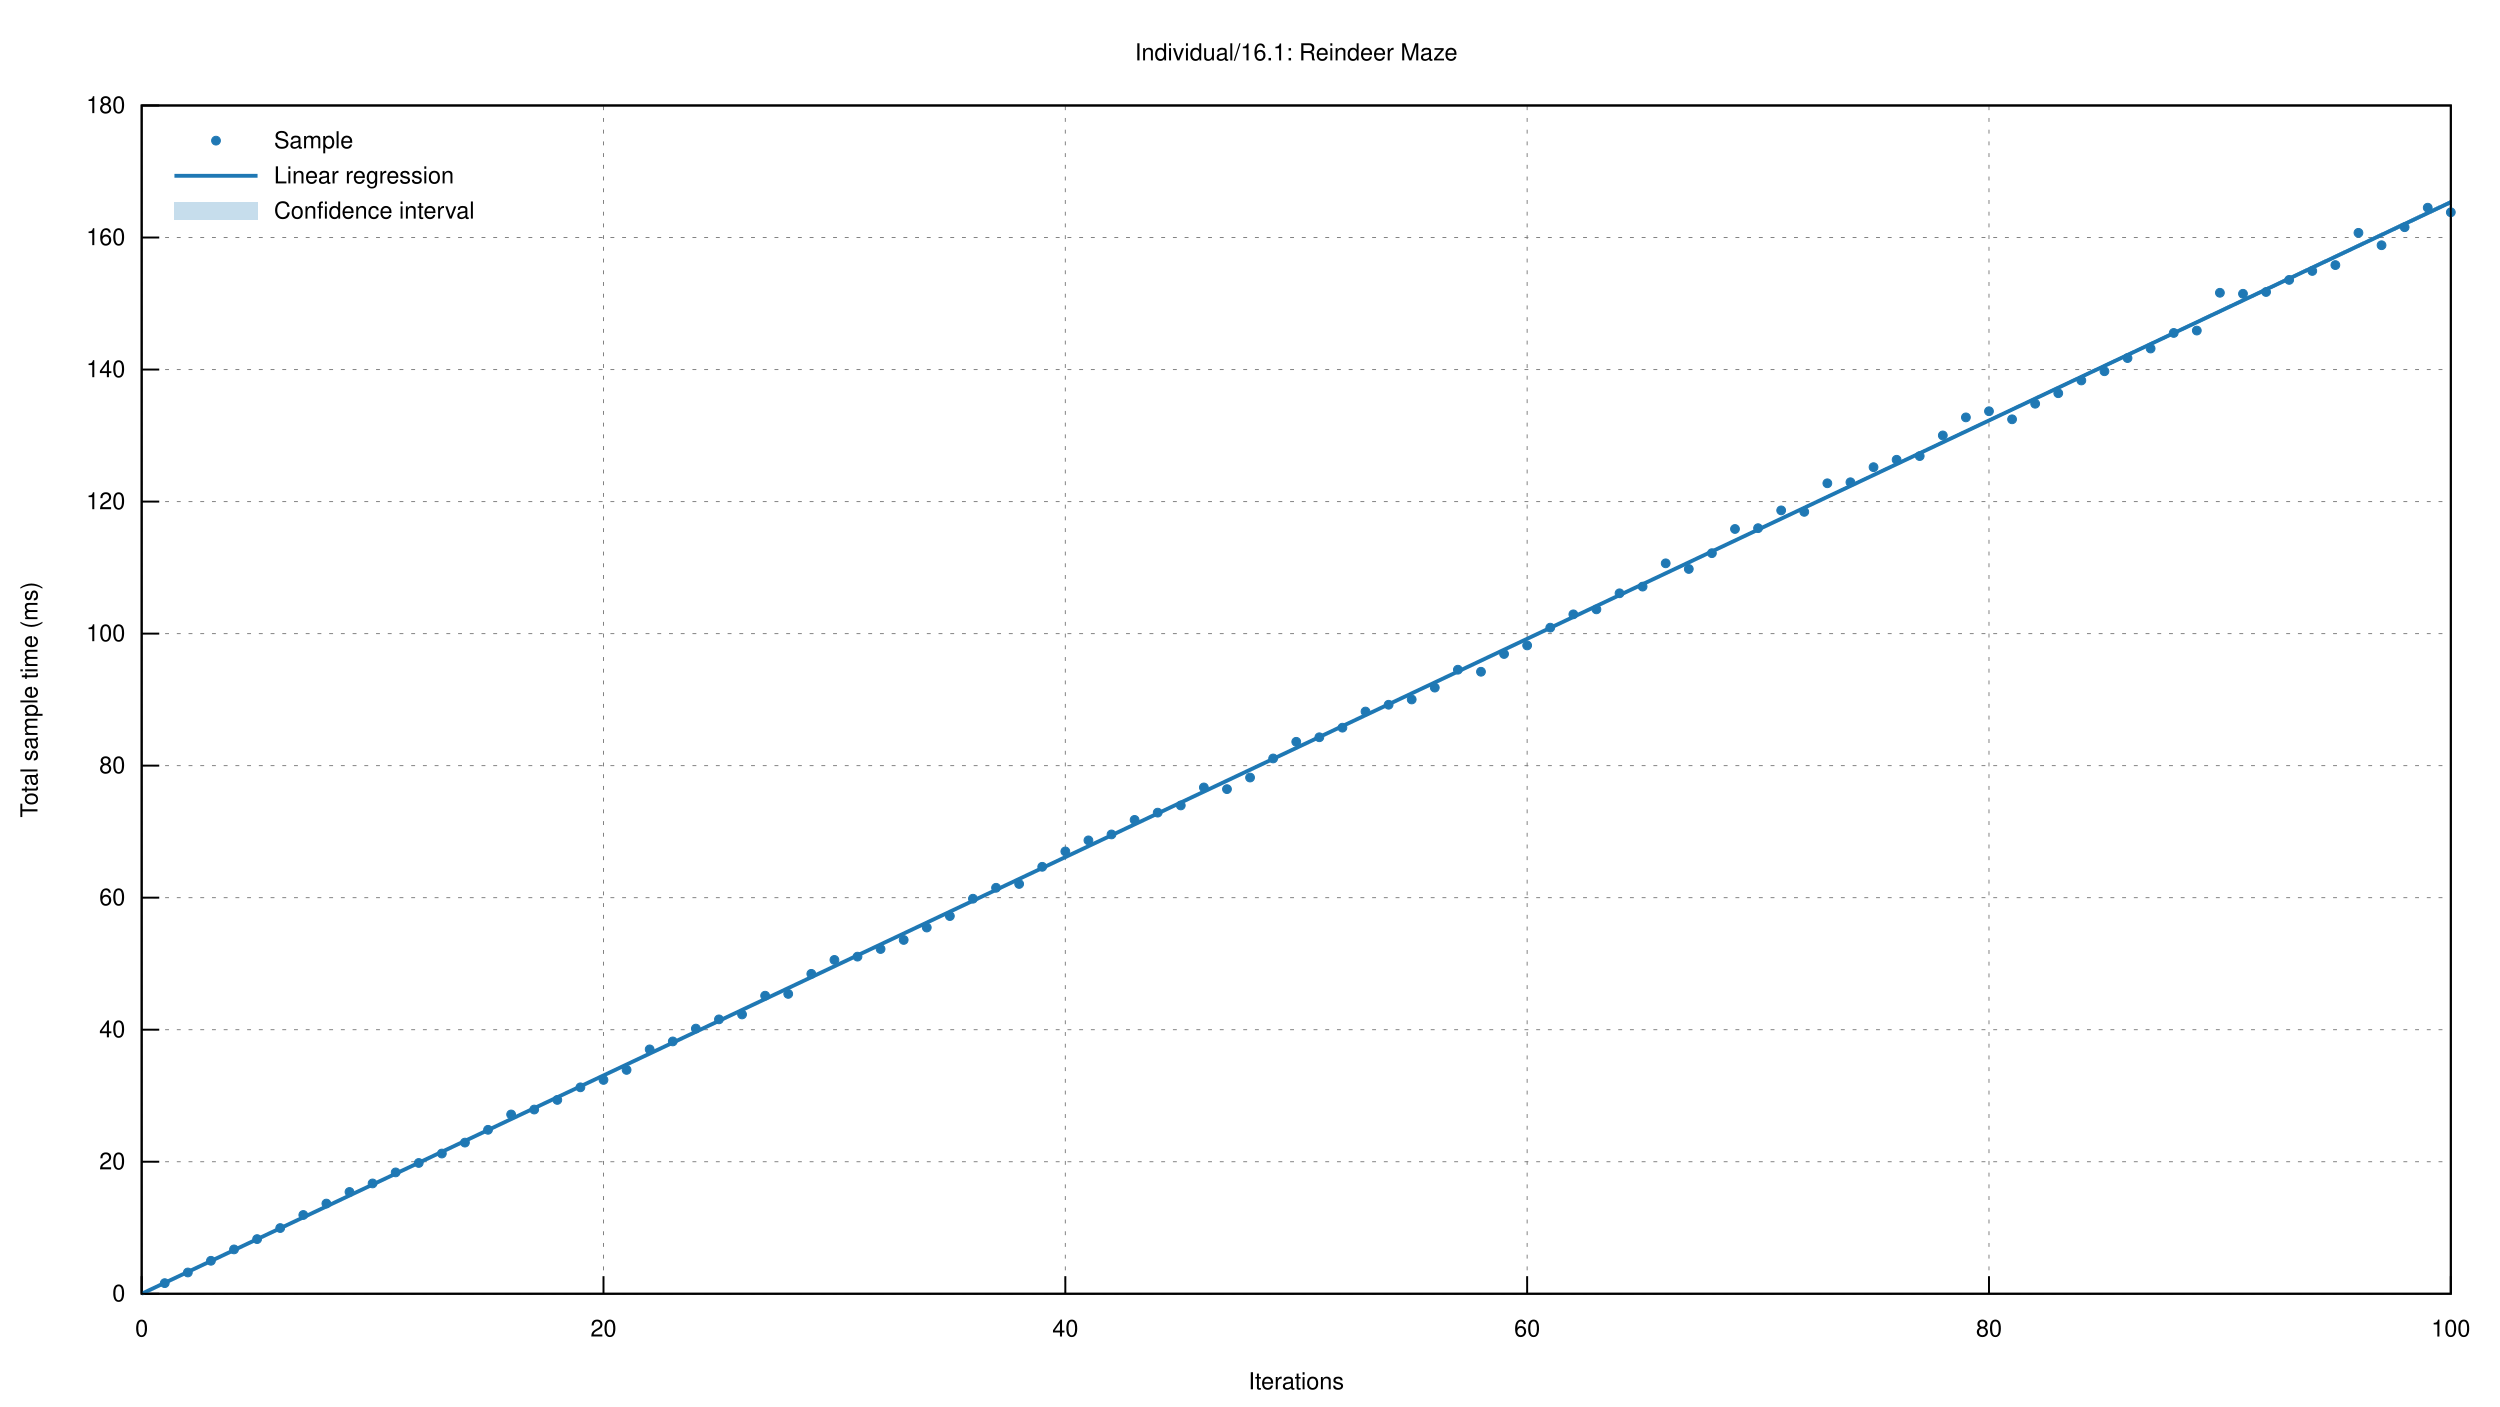
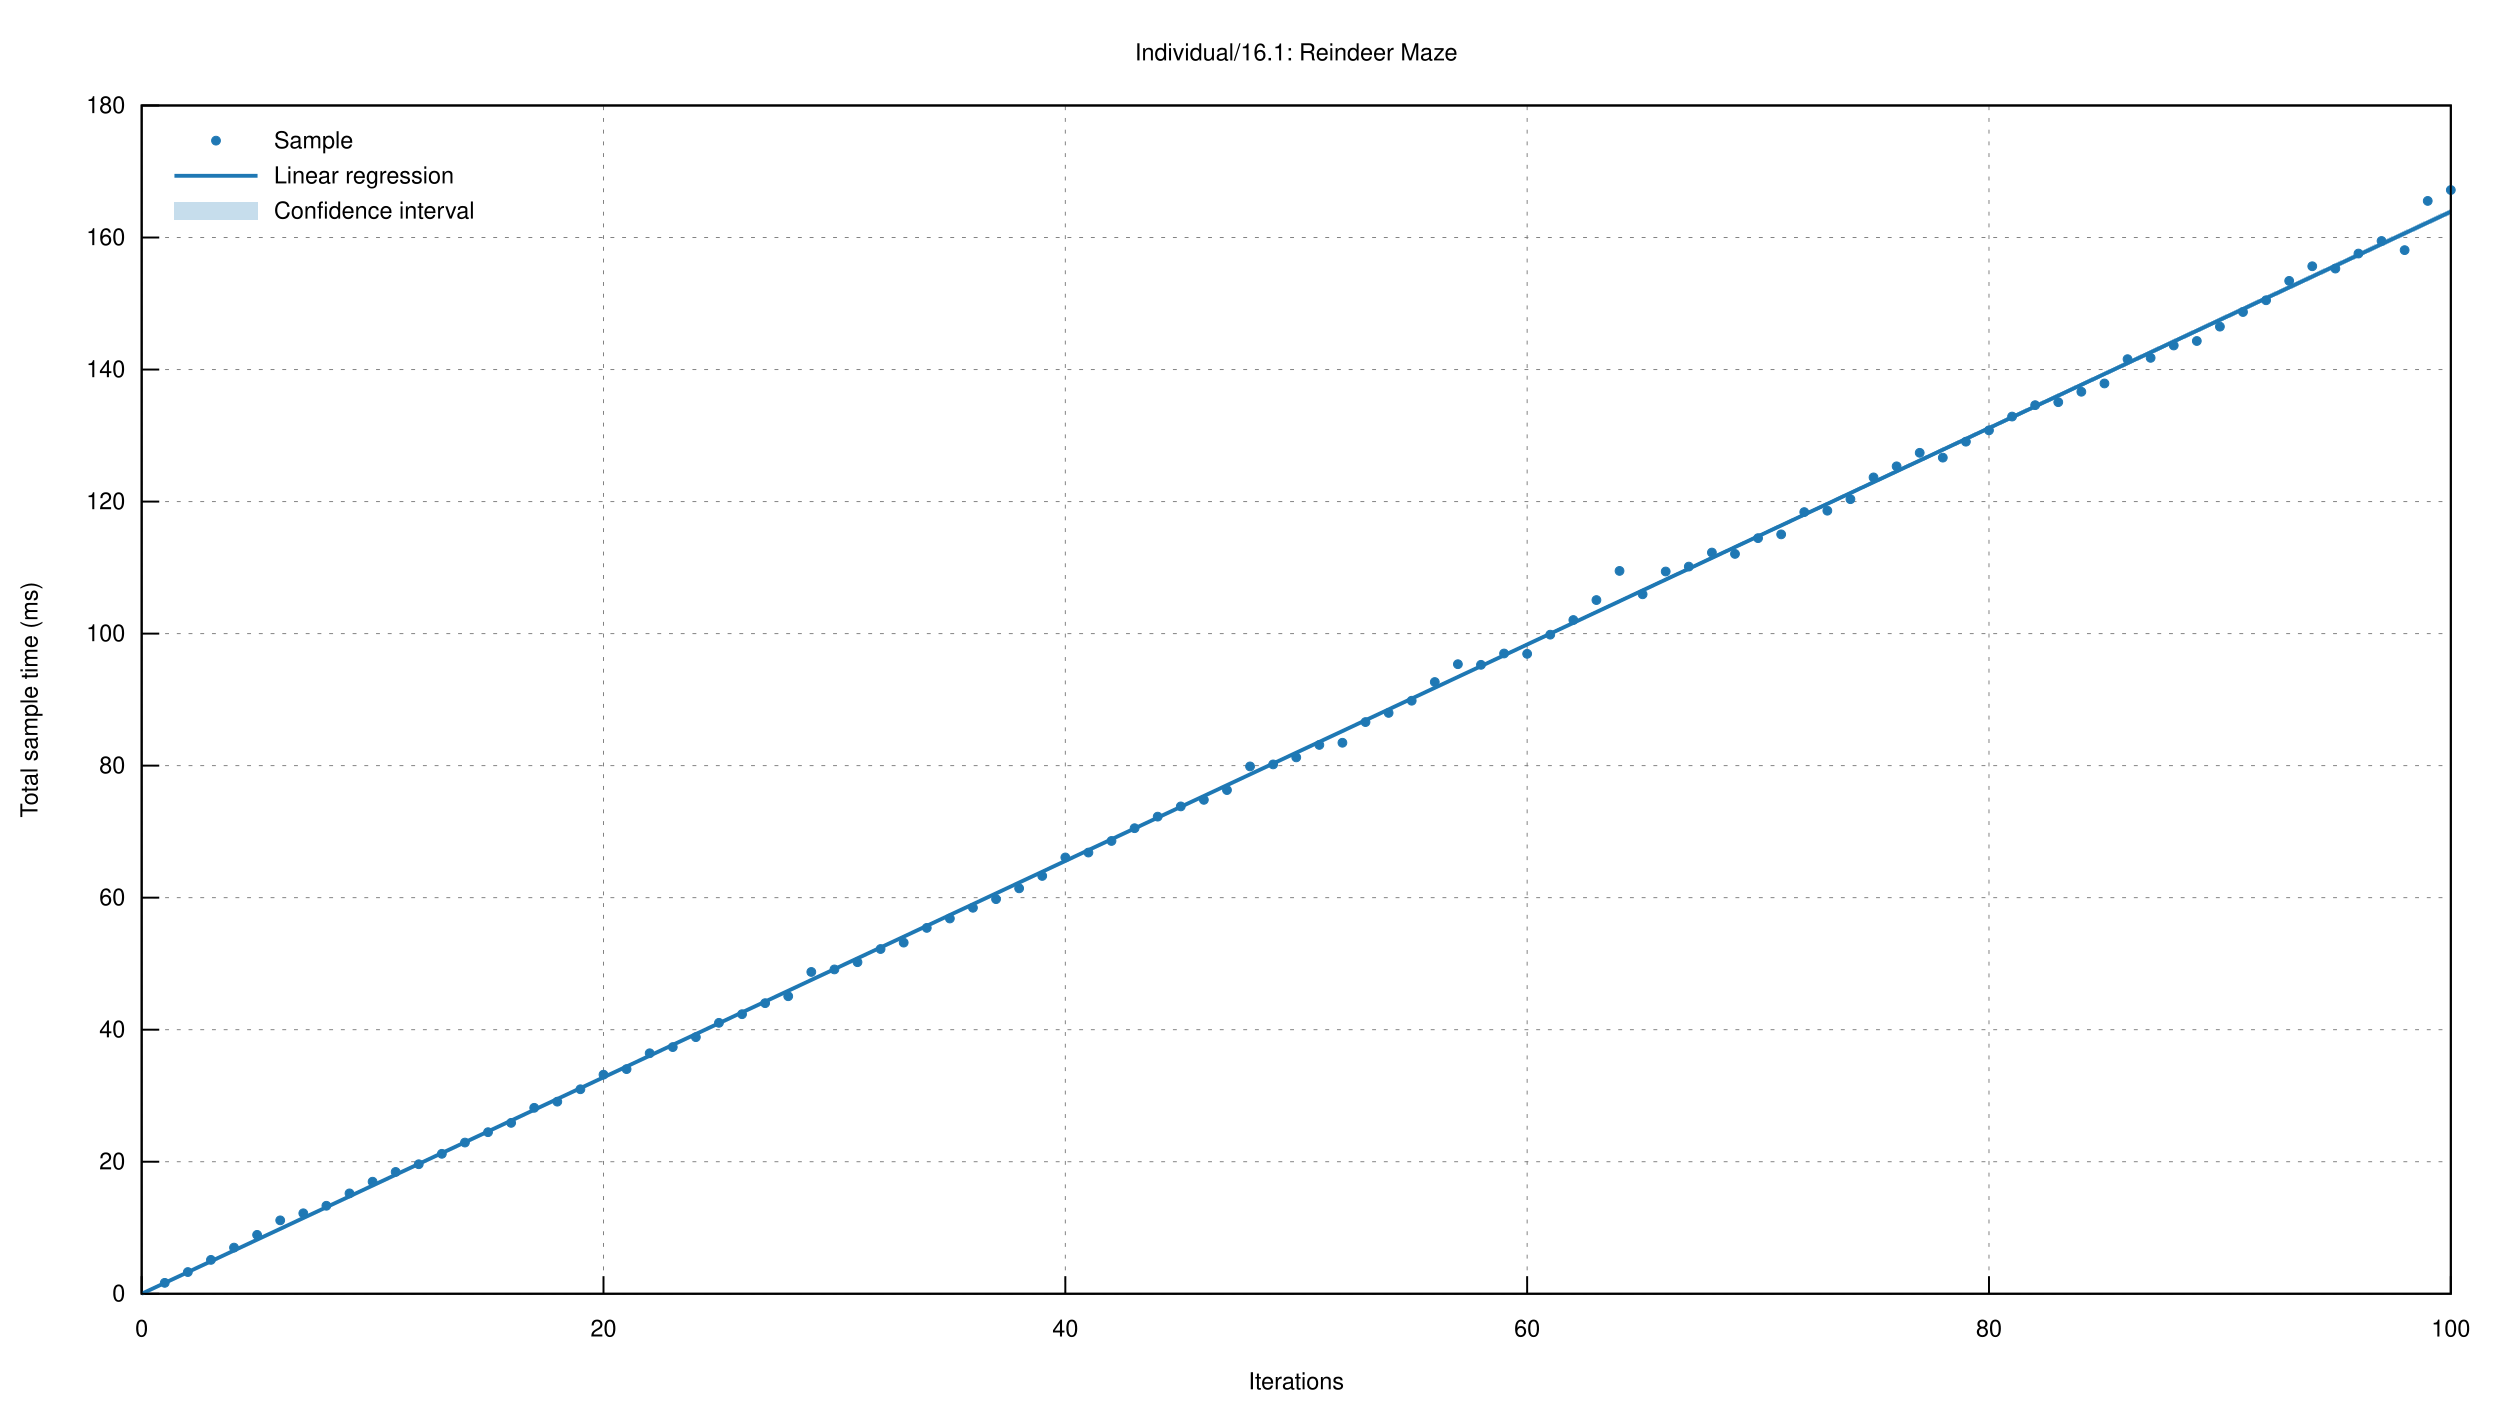
<svg xmlns="http://www.w3.org/2000/svg" xmlns:xlink="http://www.w3.org/1999/xlink" viewBox="0 0 1280 720">
  <g id="gnuplot_canvas">
    <rect x="0" y="0" width="1280" height="720" fill="none" />
    <defs>
      <circle id="gpDot" r="0.5" stroke-width="0.5" stroke="currentColor" />
      <path id="gpPt0" stroke-width="0.222" stroke="currentColor" d="M-1,0 h2 M0,-1 v2" />
      <path id="gpPt1" stroke-width="0.222" stroke="currentColor" d="M-1,-1 L1,1 M1,-1 L-1,1" />
      <path id="gpPt2" stroke-width="0.222" stroke="currentColor" d="M-1,0 L1,0 M0,-1 L0,1 M-1,-1 L1,1 M-1,1 L1,-1" />
      <rect id="gpPt3" stroke-width="0.222" stroke="currentColor" x="-1" y="-1" width="2" height="2" />
      <rect id="gpPt4" stroke-width="0.222" stroke="currentColor" fill="currentColor" x="-1" y="-1" width="2" height="2" />
      <circle id="gpPt5" stroke-width="0.222" stroke="currentColor" cx="0" cy="0" r="1" />
      <use xlink:href="#gpPt5" id="gpPt6" fill="currentColor" stroke="none" />
      <path id="gpPt7" stroke-width="0.222" stroke="currentColor" d="M0,-1.33 L-1.33,0.67 L1.33,0.67 z" />
      <use xlink:href="#gpPt7" id="gpPt8" fill="currentColor" stroke="none" />
      <use xlink:href="#gpPt7" id="gpPt9" stroke="currentColor" transform="rotate(180)" />
      <use xlink:href="#gpPt9" id="gpPt10" fill="currentColor" stroke="none" />
      <use xlink:href="#gpPt3" id="gpPt11" stroke="currentColor" transform="rotate(45)" />
      <use xlink:href="#gpPt11" id="gpPt12" fill="currentColor" stroke="none" />
      <path id="gpPt13" stroke-width="0.222" stroke="currentColor" d="M0,1.330 L1.265,0.411 L0.782,-1.067 L-0.782,-1.076 L-1.265,0.411 z" />
      <use xlink:href="#gpPt13" id="gpPt14" fill="currentColor" stroke="none" />
      <filter id="textbox" filterUnits="objectBoundingBox" x="0" y="0" height="1" width="1">
        <feFlood flood-color="white" flood-opacity="1" result="bgnd" />
        <feComposite in="SourceGraphic" in2="bgnd" operator="atop" />
      </filter>
      <filter id="greybox" filterUnits="objectBoundingBox" x="0" y="0" height="1" width="1">
        <feFlood flood-color="lightgrey" flood-opacity="1" result="grey" />
        <feComposite in="SourceGraphic" in2="grey" operator="atop" />
      </filter>
    </defs>
    <g fill="none" color="white" stroke="currentColor" stroke-width="1.00" stroke-linecap="butt" stroke-linejoin="miter">
</g>
    <g fill="none" color="black" stroke="currentColor" stroke-width="1.00" stroke-linecap="butt" stroke-linejoin="miter">
</g>
    <g fill="none" color="black" stroke="black" stroke-width="0.50" stroke-linecap="butt" stroke-linejoin="miter">
</g>
    <g fill="none" color="gray" stroke="currentColor" stroke-width="0.50" stroke-linecap="butt" stroke-linejoin="miter">
      <path stroke="gray" stroke-dasharray="2,4" class="gridline" d="M72.53,662.40 L1254.82,662.40  " />
    </g>
    <g fill="none" color="gray" stroke="gray" stroke-width="1.00" stroke-linecap="butt" stroke-linejoin="miter">
</g>
    <g fill="none" color="black" stroke="currentColor" stroke-width="1.00" stroke-linecap="butt" stroke-linejoin="miter">
      <path stroke="black" d="M72.53,662.40 L81.53,662.40  " />
      <g transform="translate(64.14,666.30)" stroke="none" fill="black" font-family="Helvetica" font-size="12.00" text-anchor="end">
        <text>
          <tspan font-family="Helvetica"> 0</tspan>
        </text>
      </g>
    </g>
    <g fill="none" color="black" stroke="currentColor" stroke-width="1.00" stroke-linecap="butt" stroke-linejoin="miter">
</g>
    <g fill="none" color="black" stroke="black" stroke-width="0.50" stroke-linecap="butt" stroke-linejoin="miter">
</g>
    <g fill="none" color="gray" stroke="currentColor" stroke-width="0.50" stroke-linecap="butt" stroke-linejoin="miter">
      <path stroke="gray" stroke-dasharray="2,4" class="gridline" d="M72.53,594.80 L1254.82,594.80  " />
    </g>
    <g fill="none" color="gray" stroke="gray" stroke-width="1.00" stroke-linecap="butt" stroke-linejoin="miter">
</g>
    <g fill="none" color="black" stroke="currentColor" stroke-width="1.00" stroke-linecap="butt" stroke-linejoin="miter">
      <path stroke="black" d="M72.53,594.80 L81.53,594.80  " />
      <g transform="translate(64.14,598.70)" stroke="none" fill="black" font-family="Helvetica" font-size="12.00" text-anchor="end">
        <text>
          <tspan font-family="Helvetica"> 20</tspan>
        </text>
      </g>
    </g>
    <g fill="none" color="black" stroke="currentColor" stroke-width="1.00" stroke-linecap="butt" stroke-linejoin="miter">
</g>
    <g fill="none" color="black" stroke="black" stroke-width="0.50" stroke-linecap="butt" stroke-linejoin="miter">
</g>
    <g fill="none" color="gray" stroke="currentColor" stroke-width="0.50" stroke-linecap="butt" stroke-linejoin="miter">
      <path stroke="gray" stroke-dasharray="2,4" class="gridline" d="M72.53,527.20 L1254.82,527.20  " />
    </g>
    <g fill="none" color="gray" stroke="gray" stroke-width="1.00" stroke-linecap="butt" stroke-linejoin="miter">
</g>
    <g fill="none" color="black" stroke="currentColor" stroke-width="1.00" stroke-linecap="butt" stroke-linejoin="miter">
      <path stroke="black" d="M72.53,527.20 L81.53,527.20  " />
      <g transform="translate(64.14,531.10)" stroke="none" fill="black" font-family="Helvetica" font-size="12.00" text-anchor="end">
        <text>
          <tspan font-family="Helvetica"> 40</tspan>
        </text>
      </g>
    </g>
    <g fill="none" color="black" stroke="currentColor" stroke-width="1.00" stroke-linecap="butt" stroke-linejoin="miter">
</g>
    <g fill="none" color="black" stroke="black" stroke-width="0.50" stroke-linecap="butt" stroke-linejoin="miter">
</g>
    <g fill="none" color="gray" stroke="currentColor" stroke-width="0.50" stroke-linecap="butt" stroke-linejoin="miter">
      <path stroke="gray" stroke-dasharray="2,4" class="gridline" d="M72.53,459.60 L1254.82,459.60  " />
    </g>
    <g fill="none" color="gray" stroke="gray" stroke-width="1.00" stroke-linecap="butt" stroke-linejoin="miter">
</g>
    <g fill="none" color="black" stroke="currentColor" stroke-width="1.00" stroke-linecap="butt" stroke-linejoin="miter">
      <path stroke="black" d="M72.53,459.60 L81.53,459.60  " />
      <g transform="translate(64.14,463.50)" stroke="none" fill="black" font-family="Helvetica" font-size="12.00" text-anchor="end">
        <text>
          <tspan font-family="Helvetica"> 60</tspan>
        </text>
      </g>
    </g>
    <g fill="none" color="black" stroke="currentColor" stroke-width="1.00" stroke-linecap="butt" stroke-linejoin="miter">
</g>
    <g fill="none" color="black" stroke="black" stroke-width="0.50" stroke-linecap="butt" stroke-linejoin="miter">
</g>
    <g fill="none" color="gray" stroke="currentColor" stroke-width="0.50" stroke-linecap="butt" stroke-linejoin="miter">
      <path stroke="gray" stroke-dasharray="2,4" class="gridline" d="M72.53,392.00 L1254.82,392.00  " />
    </g>
    <g fill="none" color="gray" stroke="gray" stroke-width="1.00" stroke-linecap="butt" stroke-linejoin="miter">
</g>
    <g fill="none" color="black" stroke="currentColor" stroke-width="1.00" stroke-linecap="butt" stroke-linejoin="miter">
      <path stroke="black" d="M72.53,392.00 L81.53,392.00  " />
      <g transform="translate(64.14,395.90)" stroke="none" fill="black" font-family="Helvetica" font-size="12.00" text-anchor="end">
        <text>
          <tspan font-family="Helvetica"> 80</tspan>
        </text>
      </g>
    </g>
    <g fill="none" color="black" stroke="currentColor" stroke-width="1.00" stroke-linecap="butt" stroke-linejoin="miter">
</g>
    <g fill="none" color="black" stroke="black" stroke-width="0.50" stroke-linecap="butt" stroke-linejoin="miter">
</g>
    <g fill="none" color="gray" stroke="currentColor" stroke-width="0.50" stroke-linecap="butt" stroke-linejoin="miter">
      <path stroke="gray" stroke-dasharray="2,4" class="gridline" d="M72.53,324.41 L1254.82,324.41  " />
    </g>
    <g fill="none" color="gray" stroke="gray" stroke-width="1.00" stroke-linecap="butt" stroke-linejoin="miter">
</g>
    <g fill="none" color="black" stroke="currentColor" stroke-width="1.00" stroke-linecap="butt" stroke-linejoin="miter">
      <path stroke="black" d="M72.53,324.41 L81.53,324.41  " />
      <g transform="translate(64.14,328.31)" stroke="none" fill="black" font-family="Helvetica" font-size="12.00" text-anchor="end">
        <text>
          <tspan font-family="Helvetica"> 100</tspan>
        </text>
      </g>
    </g>
    <g fill="none" color="black" stroke="currentColor" stroke-width="1.00" stroke-linecap="butt" stroke-linejoin="miter">
</g>
    <g fill="none" color="black" stroke="black" stroke-width="0.50" stroke-linecap="butt" stroke-linejoin="miter">
</g>
    <g fill="none" color="gray" stroke="currentColor" stroke-width="0.50" stroke-linecap="butt" stroke-linejoin="miter">
      <path stroke="gray" stroke-dasharray="2,4" class="gridline" d="M72.53,256.81 L1254.82,256.81  " />
    </g>
    <g fill="none" color="gray" stroke="gray" stroke-width="1.00" stroke-linecap="butt" stroke-linejoin="miter">
</g>
    <g fill="none" color="black" stroke="currentColor" stroke-width="1.00" stroke-linecap="butt" stroke-linejoin="miter">
      <path stroke="black" d="M72.53,256.81 L81.53,256.81  " />
      <g transform="translate(64.14,260.71)" stroke="none" fill="black" font-family="Helvetica" font-size="12.00" text-anchor="end">
        <text>
          <tspan font-family="Helvetica"> 120</tspan>
        </text>
      </g>
    </g>
    <g fill="none" color="black" stroke="currentColor" stroke-width="1.00" stroke-linecap="butt" stroke-linejoin="miter">
</g>
    <g fill="none" color="black" stroke="black" stroke-width="0.50" stroke-linecap="butt" stroke-linejoin="miter">
</g>
    <g fill="none" color="gray" stroke="currentColor" stroke-width="0.50" stroke-linecap="butt" stroke-linejoin="miter">
      <path stroke="gray" stroke-dasharray="2,4" class="gridline" d="M72.53,189.21 L1254.82,189.21  " />
    </g>
    <g fill="none" color="gray" stroke="gray" stroke-width="1.00" stroke-linecap="butt" stroke-linejoin="miter">
</g>
    <g fill="none" color="black" stroke="currentColor" stroke-width="1.00" stroke-linecap="butt" stroke-linejoin="miter">
      <path stroke="black" d="M72.53,189.21 L81.53,189.21  " />
      <g transform="translate(64.14,193.11)" stroke="none" fill="black" font-family="Helvetica" font-size="12.00" text-anchor="end">
        <text>
          <tspan font-family="Helvetica"> 140</tspan>
        </text>
      </g>
    </g>
    <g fill="none" color="black" stroke="currentColor" stroke-width="1.00" stroke-linecap="butt" stroke-linejoin="miter">
</g>
    <g fill="none" color="black" stroke="black" stroke-width="0.50" stroke-linecap="butt" stroke-linejoin="miter">
</g>
    <g fill="none" color="gray" stroke="currentColor" stroke-width="0.50" stroke-linecap="butt" stroke-linejoin="miter">
      <path stroke="gray" stroke-dasharray="2,4" class="gridline" d="M72.53,121.61 L1254.82,121.61  " />
    </g>
    <g fill="none" color="gray" stroke="gray" stroke-width="1.00" stroke-linecap="butt" stroke-linejoin="miter">
</g>
    <g fill="none" color="black" stroke="currentColor" stroke-width="1.00" stroke-linecap="butt" stroke-linejoin="miter">
      <path stroke="black" d="M72.53,121.61 L81.53,121.61  " />
      <g transform="translate(64.14,125.51)" stroke="none" fill="black" font-family="Helvetica" font-size="12.00" text-anchor="end">
        <text>
          <tspan font-family="Helvetica"> 160</tspan>
        </text>
      </g>
    </g>
    <g fill="none" color="black" stroke="currentColor" stroke-width="1.00" stroke-linecap="butt" stroke-linejoin="miter">
</g>
    <g fill="none" color="black" stroke="black" stroke-width="0.50" stroke-linecap="butt" stroke-linejoin="miter">
</g>
    <g fill="none" color="gray" stroke="currentColor" stroke-width="0.50" stroke-linecap="butt" stroke-linejoin="miter">
      <path stroke="gray" stroke-dasharray="2,4" class="gridline" d="M72.53,54.01 L1254.82,54.01  " />
    </g>
    <g fill="none" color="gray" stroke="gray" stroke-width="1.00" stroke-linecap="butt" stroke-linejoin="miter">
</g>
    <g fill="none" color="black" stroke="currentColor" stroke-width="1.00" stroke-linecap="butt" stroke-linejoin="miter">
      <path stroke="black" d="M72.53,54.01 L81.53,54.01  " />
      <g transform="translate(64.14,57.91)" stroke="none" fill="black" font-family="Helvetica" font-size="12.00" text-anchor="end">
        <text>
          <tspan font-family="Helvetica"> 180</tspan>
        </text>
      </g>
    </g>
    <g fill="none" color="black" stroke="currentColor" stroke-width="1.00" stroke-linecap="butt" stroke-linejoin="miter">
</g>
    <g fill="none" color="black" stroke="black" stroke-width="0.50" stroke-linecap="butt" stroke-linejoin="miter">
</g>
    <g fill="none" color="gray" stroke="currentColor" stroke-width="0.50" stroke-linecap="butt" stroke-linejoin="miter">
      <path stroke="gray" stroke-dasharray="2,4" class="gridline" d="M72.53,662.40 L72.53,54.01  " />
    </g>
    <g fill="none" color="gray" stroke="gray" stroke-width="1.00" stroke-linecap="butt" stroke-linejoin="miter">
</g>
    <g fill="none" color="black" stroke="currentColor" stroke-width="1.00" stroke-linecap="butt" stroke-linejoin="miter">
      <path stroke="black" d="M72.53,662.40 L72.53,653.40  " />
      <g transform="translate(72.53,684.30)" stroke="none" fill="black" font-family="Helvetica" font-size="12.00" text-anchor="middle">
        <text>
          <tspan font-family="Helvetica"> 0</tspan>
        </text>
      </g>
    </g>
    <g fill="none" color="black" stroke="currentColor" stroke-width="1.00" stroke-linecap="butt" stroke-linejoin="miter">
</g>
    <g fill="none" color="black" stroke="black" stroke-width="0.50" stroke-linecap="butt" stroke-linejoin="miter">
</g>
    <g fill="none" color="gray" stroke="currentColor" stroke-width="0.50" stroke-linecap="butt" stroke-linejoin="miter">
      <path stroke="gray" stroke-dasharray="2,4" class="gridline" d="M308.99,662.40 L308.99,54.01  " />
    </g>
    <g fill="none" color="gray" stroke="gray" stroke-width="1.00" stroke-linecap="butt" stroke-linejoin="miter">
</g>
    <g fill="none" color="black" stroke="currentColor" stroke-width="1.00" stroke-linecap="butt" stroke-linejoin="miter">
      <path stroke="black" d="M308.99,662.40 L308.99,653.40  " />
      <g transform="translate(308.99,684.30)" stroke="none" fill="black" font-family="Helvetica" font-size="12.00" text-anchor="middle">
        <text>
          <tspan font-family="Helvetica"> 20</tspan>
        </text>
      </g>
    </g>
    <g fill="none" color="black" stroke="currentColor" stroke-width="1.00" stroke-linecap="butt" stroke-linejoin="miter">
</g>
    <g fill="none" color="black" stroke="black" stroke-width="0.50" stroke-linecap="butt" stroke-linejoin="miter">
</g>
    <g fill="none" color="gray" stroke="currentColor" stroke-width="0.50" stroke-linecap="butt" stroke-linejoin="miter">
      <path stroke="gray" stroke-dasharray="2,4" class="gridline" d="M545.45,662.40 L545.45,54.01  " />
    </g>
    <g fill="none" color="gray" stroke="gray" stroke-width="1.00" stroke-linecap="butt" stroke-linejoin="miter">
</g>
    <g fill="none" color="black" stroke="currentColor" stroke-width="1.00" stroke-linecap="butt" stroke-linejoin="miter">
      <path stroke="black" d="M545.45,662.40 L545.45,653.40  " />
      <g transform="translate(545.45,684.30)" stroke="none" fill="black" font-family="Helvetica" font-size="12.00" text-anchor="middle">
        <text>
          <tspan font-family="Helvetica"> 40</tspan>
        </text>
      </g>
    </g>
    <g fill="none" color="black" stroke="currentColor" stroke-width="1.00" stroke-linecap="butt" stroke-linejoin="miter">
</g>
    <g fill="none" color="black" stroke="black" stroke-width="0.50" stroke-linecap="butt" stroke-linejoin="miter">
</g>
    <g fill="none" color="gray" stroke="currentColor" stroke-width="0.50" stroke-linecap="butt" stroke-linejoin="miter">
      <path stroke="gray" stroke-dasharray="2,4" class="gridline" d="M781.90,662.40 L781.90,54.01  " />
    </g>
    <g fill="none" color="gray" stroke="gray" stroke-width="1.00" stroke-linecap="butt" stroke-linejoin="miter">
</g>
    <g fill="none" color="black" stroke="currentColor" stroke-width="1.00" stroke-linecap="butt" stroke-linejoin="miter">
      <path stroke="black" d="M781.90,662.40 L781.90,653.40  " />
      <g transform="translate(781.90,684.30)" stroke="none" fill="black" font-family="Helvetica" font-size="12.00" text-anchor="middle">
        <text>
          <tspan font-family="Helvetica"> 60</tspan>
        </text>
      </g>
    </g>
    <g fill="none" color="black" stroke="currentColor" stroke-width="1.00" stroke-linecap="butt" stroke-linejoin="miter">
</g>
    <g fill="none" color="black" stroke="black" stroke-width="0.50" stroke-linecap="butt" stroke-linejoin="miter">
</g>
    <g fill="none" color="gray" stroke="currentColor" stroke-width="0.50" stroke-linecap="butt" stroke-linejoin="miter">
      <path stroke="gray" stroke-dasharray="2,4" class="gridline" d="M1018.36,662.40 L1018.36,54.01  " />
    </g>
    <g fill="none" color="gray" stroke="gray" stroke-width="1.00" stroke-linecap="butt" stroke-linejoin="miter">
</g>
    <g fill="none" color="black" stroke="currentColor" stroke-width="1.00" stroke-linecap="butt" stroke-linejoin="miter">
      <path stroke="black" d="M1018.36,662.40 L1018.36,653.40  " />
      <g transform="translate(1018.36,684.30)" stroke="none" fill="black" font-family="Helvetica" font-size="12.00" text-anchor="middle">
        <text>
          <tspan font-family="Helvetica"> 80</tspan>
        </text>
      </g>
    </g>
    <g fill="none" color="black" stroke="currentColor" stroke-width="1.00" stroke-linecap="butt" stroke-linejoin="miter">
</g>
    <g fill="none" color="black" stroke="black" stroke-width="0.50" stroke-linecap="butt" stroke-linejoin="miter">
</g>
    <g fill="none" color="gray" stroke="currentColor" stroke-width="0.50" stroke-linecap="butt" stroke-linejoin="miter">
      <path stroke="gray" stroke-dasharray="2,4" class="gridline" d="M1254.82,662.40 L1254.82,54.01  " />
    </g>
    <g fill="none" color="gray" stroke="gray" stroke-width="1.00" stroke-linecap="butt" stroke-linejoin="miter">
</g>
    <g fill="none" color="black" stroke="currentColor" stroke-width="1.00" stroke-linecap="butt" stroke-linejoin="miter">
      <path stroke="black" d="M1254.82,662.40 L1254.82,653.40  " />
      <g transform="translate(1254.82,684.30)" stroke="none" fill="black" font-family="Helvetica" font-size="12.00" text-anchor="middle">
        <text>
          <tspan font-family="Helvetica"> 100</tspan>
        </text>
      </g>
    </g>
    <g fill="none" color="black" stroke="currentColor" stroke-width="1.00" stroke-linecap="butt" stroke-linejoin="miter">
</g>
    <g fill="none" color="black" stroke="currentColor" stroke-width="1.00" stroke-linecap="butt" stroke-linejoin="miter">
      <path stroke="black" d="M72.53,54.01 L72.53,662.40 L1254.82,662.40 L1254.82,54.01 L72.53,54.01 Z  " />
    </g>
    <g fill="none" color="black" stroke="currentColor" stroke-width="1.00" stroke-linecap="butt" stroke-linejoin="miter">
</g>
    <g id="gnuplot_plot_1">
      <g fill="none" color="black" stroke="currentColor" stroke-width="1.00" stroke-linecap="butt" stroke-linejoin="miter">
        <g transform="translate(140.26,75.91)" stroke="none" fill="black" font-family="Helvetica" font-size="12.00" text-anchor="start">
          <text>
            <tspan font-family="Helvetica">Sample</tspan>
          </text>
        </g>
      </g>
      <g fill="none" color="black" stroke="currentColor" stroke-width="1.00" stroke-linecap="butt" stroke-linejoin="miter">
-         <use xlink:href="#gpPt6" transform="translate(84.35,656.97) scale(2.25)" color="rgb( 31, 120, 180)" />
-         <use xlink:href="#gpPt6" transform="translate(96.18,651.51) scale(2.25)" color="rgb( 31, 120, 180)" />
-         <use xlink:href="#gpPt6" transform="translate(108.00,645.52) scale(2.25)" color="rgb( 31, 120, 180)" />
-         <use xlink:href="#gpPt6" transform="translate(119.82,639.70) scale(2.25)" color="rgb( 31, 120, 180)" />
-         <use xlink:href="#gpPt6" transform="translate(131.64,634.42) scale(2.25)" color="rgb( 31, 120, 180)" />
-         <use xlink:href="#gpPt6" transform="translate(143.47,628.76) scale(2.25)" color="rgb( 31, 120, 180)" />
-         <use xlink:href="#gpPt6" transform="translate(155.29,622.07) scale(2.25)" color="rgb( 31, 120, 180)" />
-         <use xlink:href="#gpPt6" transform="translate(167.11,616.23) scale(2.25)" color="rgb( 31, 120, 180)" />
-         <use xlink:href="#gpPt6" transform="translate(178.94,610.29) scale(2.25)" color="rgb( 31, 120, 180)" />
-         <use xlink:href="#gpPt6" transform="translate(190.76,605.92) scale(2.25)" color="rgb( 31, 120, 180)" />
-         <use xlink:href="#gpPt6" transform="translate(202.58,600.27) scale(2.25)" color="rgb( 31, 120, 180)" />
-         <use xlink:href="#gpPt6" transform="translate(214.40,595.44) scale(2.25)" color="rgb( 31, 120, 180)" />
-         <use xlink:href="#gpPt6" transform="translate(226.23,590.61) scale(2.25)" color="rgb( 31, 120, 180)" />
-         <use xlink:href="#gpPt6" transform="translate(238.05,585.01) scale(2.25)" color="rgb( 31, 120, 180)" />
-         <use xlink:href="#gpPt6" transform="translate(249.87,578.46) scale(2.25)" color="rgb( 31, 120, 180)" />
-         <use xlink:href="#gpPt6" transform="translate(261.70,570.60) scale(2.25)" color="rgb( 31, 120, 180)" />
-         <use xlink:href="#gpPt6" transform="translate(273.52,568.09) scale(2.25)" color="rgb( 31, 120, 180)" />
-         <use xlink:href="#gpPt6" transform="translate(285.34,563.16) scale(2.25)" color="rgb( 31, 120, 180)" />
-         <use xlink:href="#gpPt6" transform="translate(297.17,556.71) scale(2.25)" color="rgb( 31, 120, 180)" />
-         <use xlink:href="#gpPt6" transform="translate(308.99,552.92) scale(2.25)" color="rgb( 31, 120, 180)" />
-         <use xlink:href="#gpPt6" transform="translate(320.81,547.79) scale(2.25)" color="rgb( 31, 120, 180)" />
-         <use xlink:href="#gpPt6" transform="translate(332.63,537.28) scale(2.25)" color="rgb( 31, 120, 180)" />
-         <use xlink:href="#gpPt6" transform="translate(344.46,533.21) scale(2.25)" color="rgb( 31, 120, 180)" />
-         <use xlink:href="#gpPt6" transform="translate(356.28,526.65) scale(2.25)" color="rgb( 31, 120, 180)" />
-         <use xlink:href="#gpPt6" transform="translate(368.10,521.92) scale(2.25)" color="rgb( 31, 120, 180)" />
-         <use xlink:href="#gpPt6" transform="translate(379.93,519.40) scale(2.25)" color="rgb( 31, 120, 180)" />
-         <use xlink:href="#gpPt6" transform="translate(391.75,509.80) scale(2.25)" color="rgb( 31, 120, 180)" />
-         <use xlink:href="#gpPt6" transform="translate(403.57,508.88) scale(2.25)" color="rgb( 31, 120, 180)" />
-         <use xlink:href="#gpPt6" transform="translate(415.39,498.61) scale(2.25)" color="rgb( 31, 120, 180)" />
-         <use xlink:href="#gpPt6" transform="translate(427.22,491.48) scale(2.25)" color="rgb( 31, 120, 180)" />
-         <use xlink:href="#gpPt6" transform="translate(439.04,489.80) scale(2.25)" color="rgb( 31, 120, 180)" />
-         <use xlink:href="#gpPt6" transform="translate(450.86,485.89) scale(2.25)" color="rgb( 31, 120, 180)" />
-         <use xlink:href="#gpPt6" transform="translate(462.69,481.25) scale(2.25)" color="rgb( 31, 120, 180)" />
-         <use xlink:href="#gpPt6" transform="translate(474.51,474.90) scale(2.25)" color="rgb( 31, 120, 180)" />
-         <use xlink:href="#gpPt6" transform="translate(486.33,469.02) scale(2.25)" color="rgb( 31, 120, 180)" />
-         <use xlink:href="#gpPt6" transform="translate(498.15,460.14) scale(2.25)" color="rgb( 31, 120, 180)" />
-         <use xlink:href="#gpPt6" transform="translate(509.98,454.54) scale(2.25)" color="rgb( 31, 120, 180)" />
-         <use xlink:href="#gpPt6" transform="translate(521.80,452.59) scale(2.25)" color="rgb( 31, 120, 180)" />
-         <use xlink:href="#gpPt6" transform="translate(533.62,443.80) scale(2.25)" color="rgb( 31, 120, 180)" />
-         <use xlink:href="#gpPt6" transform="translate(545.45,435.93) scale(2.25)" color="rgb( 31, 120, 180)" />
-         <use xlink:href="#gpPt6" transform="translate(557.27,430.27) scale(2.25)" color="rgb( 31, 120, 180)" />
-         <use xlink:href="#gpPt6" transform="translate(569.09,427.23) scale(2.25)" color="rgb( 31, 120, 180)" />
-         <use xlink:href="#gpPt6" transform="translate(580.91,419.79) scale(2.25)" color="rgb( 31, 120, 180)" />
-         <use xlink:href="#gpPt6" transform="translate(592.74,416.07) scale(2.25)" color="rgb( 31, 120, 180)" />
-         <use xlink:href="#gpPt6" transform="translate(604.56,412.39) scale(2.25)" color="rgb( 31, 120, 180)" />
-         <use xlink:href="#gpPt6" transform="translate(616.38,403.17) scale(2.25)" color="rgb( 31, 120, 180)" />
-         <use xlink:href="#gpPt6" transform="translate(628.21,404.03) scale(2.25)" color="rgb( 31, 120, 180)" />
-         <use xlink:href="#gpPt6" transform="translate(640.03,398.10) scale(2.25)" color="rgb( 31, 120, 180)" />
-         <use xlink:href="#gpPt6" transform="translate(651.85,388.33) scale(2.25)" color="rgb( 31, 120, 180)" />
-         <use xlink:href="#gpPt6" transform="translate(663.68,379.80) scale(2.25)" color="rgb( 31, 120, 180)" />
-         <use xlink:href="#gpPt6" transform="translate(675.50,377.48) scale(2.25)" color="rgb( 31, 120, 180)" />
-         <use xlink:href="#gpPt6" transform="translate(687.32,372.57) scale(2.25)" color="rgb( 31, 120, 180)" />
-         <use xlink:href="#gpPt6" transform="translate(699.14,364.31) scale(2.25)" color="rgb( 31, 120, 180)" />
-         <use xlink:href="#gpPt6" transform="translate(710.97,360.83) scale(2.25)" color="rgb( 31, 120, 180)" />
-         <use xlink:href="#gpPt6" transform="translate(722.79,358.13) scale(2.25)" color="rgb( 31, 120, 180)" />
-         <use xlink:href="#gpPt6" transform="translate(734.61,352.06) scale(2.25)" color="rgb( 31, 120, 180)" />
-         <use xlink:href="#gpPt6" transform="translate(746.44,342.89) scale(2.25)" color="rgb( 31, 120, 180)" />
-         <use xlink:href="#gpPt6" transform="translate(758.26,343.94) scale(2.25)" color="rgb( 31, 120, 180)" />
-         <use xlink:href="#gpPt6" transform="translate(770.08,334.84) scale(2.25)" color="rgb( 31, 120, 180)" />
-         <use xlink:href="#gpPt6" transform="translate(781.90,330.46) scale(2.25)" color="rgb( 31, 120, 180)" />
-         <use xlink:href="#gpPt6" transform="translate(793.73,321.36) scale(2.25)" color="rgb( 31, 120, 180)" />
-         <use xlink:href="#gpPt6" transform="translate(805.55,314.54) scale(2.25)" color="rgb( 31, 120, 180)" />
-         <use xlink:href="#gpPt6" transform="translate(817.37,311.99) scale(2.25)" color="rgb( 31, 120, 180)" />
-         <use xlink:href="#gpPt6" transform="translate(829.20,303.77) scale(2.25)" color="rgb( 31, 120, 180)" />
-         <use xlink:href="#gpPt6" transform="translate(841.02,300.34) scale(2.25)" color="rgb( 31, 120, 180)" />
-         <use xlink:href="#gpPt6" transform="translate(852.84,288.42) scale(2.25)" color="rgb( 31, 120, 180)" />
-         <use xlink:href="#gpPt6" transform="translate(864.66,291.31) scale(2.25)" color="rgb( 31, 120, 180)" />
-         <use xlink:href="#gpPt6" transform="translate(876.49,283.23) scale(2.25)" color="rgb( 31, 120, 180)" />
-         <use xlink:href="#gpPt6" transform="translate(888.31,270.84) scale(2.25)" color="rgb( 31, 120, 180)" />
-         <use xlink:href="#gpPt6" transform="translate(900.13,270.42) scale(2.25)" color="rgb( 31, 120, 180)" />
-         <use xlink:href="#gpPt6" transform="translate(911.96,261.31) scale(2.25)" color="rgb( 31, 120, 180)" />
-         <use xlink:href="#gpPt6" transform="translate(923.78,262.07) scale(2.25)" color="rgb( 31, 120, 180)" />
-         <use xlink:href="#gpPt6" transform="translate(935.60,247.44) scale(2.25)" color="rgb( 31, 120, 180)" />
-         <use xlink:href="#gpPt6" transform="translate(947.42,246.91) scale(2.25)" color="rgb( 31, 120, 180)" />
-         <use xlink:href="#gpPt6" transform="translate(959.25,239.19) scale(2.25)" color="rgb( 31, 120, 180)" />
-         <use xlink:href="#gpPt6" transform="translate(971.07,235.40) scale(2.25)" color="rgb( 31, 120, 180)" />
-         <use xlink:href="#gpPt6" transform="translate(982.89,233.51) scale(2.25)" color="rgb( 31, 120, 180)" />
-         <use xlink:href="#gpPt6" transform="translate(994.72,222.94) scale(2.25)" color="rgb( 31, 120, 180)" />
-         <use xlink:href="#gpPt6" transform="translate(1006.54,213.70) scale(2.25)" color="rgb( 31, 120, 180)" />
-         <use xlink:href="#gpPt6" transform="translate(1018.36,210.55) scale(2.25)" color="rgb( 31, 120, 180)" />
-         <use xlink:href="#gpPt6" transform="translate(1030.18,214.68) scale(2.25)" color="rgb( 31, 120, 180)" />
-         <use xlink:href="#gpPt6" transform="translate(1042.01,206.71) scale(2.25)" color="rgb( 31, 120, 180)" />
-         <use xlink:href="#gpPt6" transform="translate(1053.83,201.33) scale(2.25)" color="rgb( 31, 120, 180)" />
-         <use xlink:href="#gpPt6" transform="translate(1065.65,194.80) scale(2.25)" color="rgb( 31, 120, 180)" />
-         <use xlink:href="#gpPt6" transform="translate(1077.48,190.08) scale(2.25)" color="rgb( 31, 120, 180)" />
-         <use xlink:href="#gpPt6" transform="translate(1089.30,183.33) scale(2.25)" color="rgb( 31, 120, 180)" />
-         <use xlink:href="#gpPt6" transform="translate(1101.12,178.44) scale(2.25)" color="rgb( 31, 120, 180)" />
-         <use xlink:href="#gpPt6" transform="translate(1112.95,170.47) scale(2.25)" color="rgb( 31, 120, 180)" />
-         <use xlink:href="#gpPt6" transform="translate(1124.77,169.25) scale(2.25)" color="rgb( 31, 120, 180)" />
-         <use xlink:href="#gpPt6" transform="translate(1136.59,149.90) scale(2.25)" color="rgb( 31, 120, 180)" />
-         <use xlink:href="#gpPt6" transform="translate(1148.41,150.41) scale(2.25)" color="rgb( 31, 120, 180)" />
-         <use xlink:href="#gpPt6" transform="translate(1160.24,149.50) scale(2.25)" color="rgb( 31, 120, 180)" />
-         <use xlink:href="#gpPt6" transform="translate(1172.06,143.31) scale(2.25)" color="rgb( 31, 120, 180)" />
-         <use xlink:href="#gpPt6" transform="translate(1183.88,138.73) scale(2.25)" color="rgb( 31, 120, 180)" />
-         <use xlink:href="#gpPt6" transform="translate(1195.71,135.72) scale(2.25)" color="rgb( 31, 120, 180)" />
-         <use xlink:href="#gpPt6" transform="translate(1207.53,119.21) scale(2.25)" color="rgb( 31, 120, 180)" />
-         <use xlink:href="#gpPt6" transform="translate(1219.35,125.56) scale(2.25)" color="rgb( 31, 120, 180)" />
-         <use xlink:href="#gpPt6" transform="translate(1231.17,116.33) scale(2.25)" color="rgb( 31, 120, 180)" />
-         <use xlink:href="#gpPt6" transform="translate(1243.00,106.34) scale(2.25)" color="rgb( 31, 120, 180)" />
-         <use xlink:href="#gpPt6" transform="translate(1254.82,108.69) scale(2.25)" color="rgb( 31, 120, 180)" />
+         <use xlink:href="#gpPt6" transform="translate(84.35,656.82) scale(2.25)" color="rgb( 31, 120, 180)" />
+         <use xlink:href="#gpPt6" transform="translate(96.18,651.29) scale(2.25)" color="rgb( 31, 120, 180)" />
+         <use xlink:href="#gpPt6" transform="translate(108.00,645.06) scale(2.25)" color="rgb( 31, 120, 180)" />
+         <use xlink:href="#gpPt6" transform="translate(119.82,638.77) scale(2.25)" color="rgb( 31, 120, 180)" />
+         <use xlink:href="#gpPt6" transform="translate(131.64,632.25) scale(2.25)" color="rgb( 31, 120, 180)" />
+         <use xlink:href="#gpPt6" transform="translate(143.47,624.82) scale(2.25)" color="rgb( 31, 120, 180)" />
+         <use xlink:href="#gpPt6" transform="translate(155.29,621.20) scale(2.25)" color="rgb( 31, 120, 180)" />
+         <use xlink:href="#gpPt6" transform="translate(167.11,617.35) scale(2.25)" color="rgb( 31, 120, 180)" />
+         <use xlink:href="#gpPt6" transform="translate(178.94,611.01) scale(2.25)" color="rgb( 31, 120, 180)" />
+         <use xlink:href="#gpPt6" transform="translate(190.76,605.03) scale(2.25)" color="rgb( 31, 120, 180)" />
+         <use xlink:href="#gpPt6" transform="translate(202.58,600.04) scale(2.25)" color="rgb( 31, 120, 180)" />
+         <use xlink:href="#gpPt6" transform="translate(214.40,596.09) scale(2.25)" color="rgb( 31, 120, 180)" />
+         <use xlink:href="#gpPt6" transform="translate(226.23,590.75) scale(2.25)" color="rgb( 31, 120, 180)" />
+         <use xlink:href="#gpPt6" transform="translate(238.05,584.99) scale(2.25)" color="rgb( 31, 120, 180)" />
+         <use xlink:href="#gpPt6" transform="translate(249.87,579.68) scale(2.25)" color="rgb( 31, 120, 180)" />
+         <use xlink:href="#gpPt6" transform="translate(261.70,574.91) scale(2.25)" color="rgb( 31, 120, 180)" />
+         <use xlink:href="#gpPt6" transform="translate(273.52,567.20) scale(2.25)" color="rgb( 31, 120, 180)" />
+         <use xlink:href="#gpPt6" transform="translate(285.34,564.05) scale(2.25)" color="rgb( 31, 120, 180)" />
+         <use xlink:href="#gpPt6" transform="translate(297.17,557.70) scale(2.25)" color="rgb( 31, 120, 180)" />
+         <use xlink:href="#gpPt6" transform="translate(308.99,550.23) scale(2.25)" color="rgb( 31, 120, 180)" />
+         <use xlink:href="#gpPt6" transform="translate(320.81,547.38) scale(2.25)" color="rgb( 31, 120, 180)" />
+         <use xlink:href="#gpPt6" transform="translate(332.63,539.27) scale(2.25)" color="rgb( 31, 120, 180)" />
+         <use xlink:href="#gpPt6" transform="translate(344.46,536.11) scale(2.25)" color="rgb( 31, 120, 180)" />
+         <use xlink:href="#gpPt6" transform="translate(356.28,531.02) scale(2.25)" color="rgb( 31, 120, 180)" />
+         <use xlink:href="#gpPt6" transform="translate(368.10,523.69) scale(2.25)" color="rgb( 31, 120, 180)" />
+         <use xlink:href="#gpPt6" transform="translate(379.93,519.27) scale(2.25)" color="rgb( 31, 120, 180)" />
+         <use xlink:href="#gpPt6" transform="translate(391.75,513.62) scale(2.25)" color="rgb( 31, 120, 180)" />
+         <use xlink:href="#gpPt6" transform="translate(403.57,510.07) scale(2.25)" color="rgb( 31, 120, 180)" />
+         <use xlink:href="#gpPt6" transform="translate(415.39,497.64) scale(2.25)" color="rgb( 31, 120, 180)" />
+         <use xlink:href="#gpPt6" transform="translate(427.22,496.35) scale(2.25)" color="rgb( 31, 120, 180)" />
+         <use xlink:href="#gpPt6" transform="translate(439.04,492.64) scale(2.25)" color="rgb( 31, 120, 180)" />
+         <use xlink:href="#gpPt6" transform="translate(450.86,485.90) scale(2.25)" color="rgb( 31, 120, 180)" />
+         <use xlink:href="#gpPt6" transform="translate(462.69,482.62) scale(2.25)" color="rgb( 31, 120, 180)" />
+         <use xlink:href="#gpPt6" transform="translate(474.51,475.08) scale(2.25)" color="rgb( 31, 120, 180)" />
+         <use xlink:href="#gpPt6" transform="translate(486.33,470.27) scale(2.25)" color="rgb( 31, 120, 180)" />
+         <use xlink:href="#gpPt6" transform="translate(498.15,464.78) scale(2.25)" color="rgb( 31, 120, 180)" />
+         <use xlink:href="#gpPt6" transform="translate(509.98,460.36) scale(2.25)" color="rgb( 31, 120, 180)" />
+         <use xlink:href="#gpPt6" transform="translate(521.80,454.83) scale(2.25)" color="rgb( 31, 120, 180)" />
+         <use xlink:href="#gpPt6" transform="translate(533.62,448.48) scale(2.25)" color="rgb( 31, 120, 180)" />
+         <use xlink:href="#gpPt6" transform="translate(545.45,439.01) scale(2.25)" color="rgb( 31, 120, 180)" />
+         <use xlink:href="#gpPt6" transform="translate(557.27,436.51) scale(2.25)" color="rgb( 31, 120, 180)" />
+         <use xlink:href="#gpPt6" transform="translate(569.09,430.57) scale(2.25)" color="rgb( 31, 120, 180)" />
+         <use xlink:href="#gpPt6" transform="translate(580.91,424.04) scale(2.25)" color="rgb( 31, 120, 180)" />
+         <use xlink:href="#gpPt6" transform="translate(592.74,418.12) scale(2.25)" color="rgb( 31, 120, 180)" />
+         <use xlink:href="#gpPt6" transform="translate(604.56,412.88) scale(2.25)" color="rgb( 31, 120, 180)" />
+         <use xlink:href="#gpPt6" transform="translate(616.38,409.52) scale(2.25)" color="rgb( 31, 120, 180)" />
+         <use xlink:href="#gpPt6" transform="translate(628.21,404.51) scale(2.25)" color="rgb( 31, 120, 180)" />
+         <use xlink:href="#gpPt6" transform="translate(640.03,392.41) scale(2.25)" color="rgb( 31, 120, 180)" />
+         <use xlink:href="#gpPt6" transform="translate(651.85,391.38) scale(2.25)" color="rgb( 31, 120, 180)" />
+         <use xlink:href="#gpPt6" transform="translate(663.68,387.78) scale(2.25)" color="rgb( 31, 120, 180)" />
+         <use xlink:href="#gpPt6" transform="translate(675.50,381.40) scale(2.25)" color="rgb( 31, 120, 180)" />
+         <use xlink:href="#gpPt6" transform="translate(687.32,380.29) scale(2.25)" color="rgb( 31, 120, 180)" />
+         <use xlink:href="#gpPt6" transform="translate(699.14,369.70) scale(2.25)" color="rgb( 31, 120, 180)" />
+         <use xlink:href="#gpPt6" transform="translate(710.97,365.01) scale(2.25)" color="rgb( 31, 120, 180)" />
+         <use xlink:href="#gpPt6" transform="translate(722.79,358.77) scale(2.25)" color="rgb( 31, 120, 180)" />
+         <use xlink:href="#gpPt6" transform="translate(734.61,349.20) scale(2.25)" color="rgb( 31, 120, 180)" />
+         <use xlink:href="#gpPt6" transform="translate(746.44,340.07) scale(2.25)" color="rgb( 31, 120, 180)" />
+         <use xlink:href="#gpPt6" transform="translate(758.26,340.39) scale(2.25)" color="rgb( 31, 120, 180)" />
+         <use xlink:href="#gpPt6" transform="translate(770.08,334.59) scale(2.25)" color="rgb( 31, 120, 180)" />
+         <use xlink:href="#gpPt6" transform="translate(781.90,334.76) scale(2.25)" color="rgb( 31, 120, 180)" />
+         <use xlink:href="#gpPt6" transform="translate(793.73,324.95) scale(2.25)" color="rgb( 31, 120, 180)" />
+         <use xlink:href="#gpPt6" transform="translate(805.55,317.45) scale(2.25)" color="rgb( 31, 120, 180)" />
+         <use xlink:href="#gpPt6" transform="translate(817.37,307.23) scale(2.25)" color="rgb( 31, 120, 180)" />
+         <use xlink:href="#gpPt6" transform="translate(829.20,292.31) scale(2.25)" color="rgb( 31, 120, 180)" />
+         <use xlink:href="#gpPt6" transform="translate(841.02,304.28) scale(2.25)" color="rgb( 31, 120, 180)" />
+         <use xlink:href="#gpPt6" transform="translate(852.84,292.61) scale(2.25)" color="rgb( 31, 120, 180)" />
+         <use xlink:href="#gpPt6" transform="translate(864.66,290.10) scale(2.25)" color="rgb( 31, 120, 180)" />
+         <use xlink:href="#gpPt6" transform="translate(876.49,282.90) scale(2.25)" color="rgb( 31, 120, 180)" />
+         <use xlink:href="#gpPt6" transform="translate(888.31,283.60) scale(2.25)" color="rgb( 31, 120, 180)" />
+         <use xlink:href="#gpPt6" transform="translate(900.13,275.53) scale(2.25)" color="rgb( 31, 120, 180)" />
+         <use xlink:href="#gpPt6" transform="translate(911.96,273.60) scale(2.25)" color="rgb( 31, 120, 180)" />
+         <use xlink:href="#gpPt6" transform="translate(923.78,262.19) scale(2.25)" color="rgb( 31, 120, 180)" />
+         <use xlink:href="#gpPt6" transform="translate(935.60,261.48) scale(2.25)" color="rgb( 31, 120, 180)" />
+         <use xlink:href="#gpPt6" transform="translate(947.42,255.58) scale(2.25)" color="rgb( 31, 120, 180)" />
+         <use xlink:href="#gpPt6" transform="translate(959.25,244.43) scale(2.25)" color="rgb( 31, 120, 180)" />
+         <use xlink:href="#gpPt6" transform="translate(971.07,238.76) scale(2.25)" color="rgb( 31, 120, 180)" />
+         <use xlink:href="#gpPt6" transform="translate(982.89,231.84) scale(2.25)" color="rgb( 31, 120, 180)" />
+         <use xlink:href="#gpPt6" transform="translate(994.72,234.31) scale(2.25)" color="rgb( 31, 120, 180)" />
+         <use xlink:href="#gpPt6" transform="translate(1006.54,226.14) scale(2.25)" color="rgb( 31, 120, 180)" />
+         <use xlink:href="#gpPt6" transform="translate(1018.36,220.33) scale(2.25)" color="rgb( 31, 120, 180)" />
+         <use xlink:href="#gpPt6" transform="translate(1030.18,213.28) scale(2.25)" color="rgb( 31, 120, 180)" />
+         <use xlink:href="#gpPt6" transform="translate(1042.01,207.44) scale(2.25)" color="rgb( 31, 120, 180)" />
+         <use xlink:href="#gpPt6" transform="translate(1053.83,205.91) scale(2.25)" color="rgb( 31, 120, 180)" />
+         <use xlink:href="#gpPt6" transform="translate(1065.65,200.58) scale(2.25)" color="rgb( 31, 120, 180)" />
+         <use xlink:href="#gpPt6" transform="translate(1077.48,196.33) scale(2.25)" color="rgb( 31, 120, 180)" />
+         <use xlink:href="#gpPt6" transform="translate(1089.30,183.89) scale(2.25)" color="rgb( 31, 120, 180)" />
+         <use xlink:href="#gpPt6" transform="translate(1101.12,183.22) scale(2.25)" color="rgb( 31, 120, 180)" />
+         <use xlink:href="#gpPt6" transform="translate(1112.95,176.89) scale(2.25)" color="rgb( 31, 120, 180)" />
+         <use xlink:href="#gpPt6" transform="translate(1124.77,174.59) scale(2.25)" color="rgb( 31, 120, 180)" />
+         <use xlink:href="#gpPt6" transform="translate(1136.59,167.24) scale(2.25)" color="rgb( 31, 120, 180)" />
+         <use xlink:href="#gpPt6" transform="translate(1148.41,159.75) scale(2.25)" color="rgb( 31, 120, 180)" />
+         <use xlink:href="#gpPt6" transform="translate(1160.24,153.73) scale(2.25)" color="rgb( 31, 120, 180)" />
+         <use xlink:href="#gpPt6" transform="translate(1172.06,143.81) scale(2.25)" color="rgb( 31, 120, 180)" />
+         <use xlink:href="#gpPt6" transform="translate(1183.88,136.32) scale(2.25)" color="rgb( 31, 120, 180)" />
+         <use xlink:href="#gpPt6" transform="translate(1195.71,137.51) scale(2.25)" color="rgb( 31, 120, 180)" />
+         <use xlink:href="#gpPt6" transform="translate(1207.53,129.82) scale(2.25)" color="rgb( 31, 120, 180)" />
+         <use xlink:href="#gpPt6" transform="translate(1219.35,123.38) scale(2.25)" color="rgb( 31, 120, 180)" />
+         <use xlink:href="#gpPt6" transform="translate(1231.17,128.07) scale(2.25)" color="rgb( 31, 120, 180)" />
+         <use xlink:href="#gpPt6" transform="translate(1243.00,102.87) scale(2.25)" color="rgb( 31, 120, 180)" />
+         <use xlink:href="#gpPt6" transform="translate(1254.82,97.29) scale(2.25)" color="rgb( 31, 120, 180)" />
        <use xlink:href="#gpPt6" transform="translate(110.59,72.01) scale(2.25)" color="rgb( 31, 120, 180)" />
      </g>
    </g>
    <g id="gnuplot_plot_2">
      <g fill="none" color="white" stroke="rgb( 31, 120, 180)" stroke-width="2.00" stroke-linecap="butt" stroke-linejoin="miter">
</g>
      <g fill="none" color="black" stroke="currentColor" stroke-width="2.00" stroke-linecap="butt" stroke-linejoin="miter">
        <g transform="translate(140.26,93.91)" stroke="none" fill="black" font-family="Helvetica" font-size="12.00" text-anchor="start">
          <text>
            <tspan font-family="Helvetica">Linear regression</tspan>
          </text>
        </g>
      </g>
      <g fill="none" color="black" stroke="currentColor" stroke-width="2.00" stroke-linecap="butt" stroke-linejoin="miter">
-         <path stroke="rgb( 31, 120, 180)" d="M89.31,90.01 L131.87,90.01 M72.53,662.40 L1254.82,103.49  " />
+         <path stroke="rgb( 31, 120, 180)" d="M89.31,90.01 L131.87,90.01 M72.53,662.40 L1254.82,108.36  " />
      </g>
    </g>
    <g id="gnuplot_plot_3">
      <g fill="none" color="white" stroke="rgb( 31, 120, 180)" stroke-width="1.00" stroke-linecap="butt" stroke-linejoin="miter">
</g>
      <g fill="none" color="black" stroke="currentColor" stroke-width="1.00" stroke-linecap="butt" stroke-linejoin="miter">
        <g transform="translate(140.26,111.91)" stroke="none" fill="black" font-family="Helvetica" font-size="12.00" text-anchor="start">
          <text>
            <tspan font-family="Helvetica">Confidence interval</tspan>
          </text>
        </g>
      </g>
      <g fill="none" color="black" stroke="currentColor" stroke-width="1.00" stroke-linecap="butt" stroke-linejoin="miter">
        <g stroke="none" shape-rendering="crispEdges">
          <polygon fill="rgb( 31, 120, 180)" fill-opacity="0.25" points="89.31,112.51 131.87,112.51 131.87,103.51 89.31,103.51 " />
          <polygon fill="rgb( 31, 120, 180)" fill-opacity="0.25" points="72.53,662.40 72.53,662.40 72.53,662.40 " />
-           <polygon fill="rgb( 31, 120, 180)" fill-opacity="0.25" points="72.53,662.40 1254.82,104.67 1254.82,102.21 " />
+           <polygon fill="rgb( 31, 120, 180)" fill-opacity="0.25" points="72.53,662.40 1254.82,109.84 1254.82,106.81 " />
        </g>
      </g>
    </g>
    <g fill="none" color="white" stroke="rgb( 31, 120, 180)" stroke-width="2.00" stroke-linecap="butt" stroke-linejoin="miter">
</g>
    <g fill="none" color="black" stroke="currentColor" stroke-width="2.00" stroke-linecap="butt" stroke-linejoin="miter">
</g>
    <g fill="none" color="black" stroke="black" stroke-width="1.00" stroke-linecap="butt" stroke-linejoin="miter">
</g>
    <g fill="none" color="black" stroke="currentColor" stroke-width="1.00" stroke-linecap="butt" stroke-linejoin="miter">
      <path stroke="black" d="M72.53,54.01 L72.53,662.40 L1254.82,662.40 L1254.82,54.01 L72.53,54.01 Z  " />
      <g transform="translate(19.18,358.21) rotate(270.00)" stroke="none" fill="black" font-family="Helvetica" font-size="12.00" text-anchor="middle">
        <text>
          <tspan font-family="Helvetica">Total sample time (ms)</tspan>
        </text>
      </g>
    </g>
    <g fill="none" color="black" stroke="currentColor" stroke-width="1.00" stroke-linecap="butt" stroke-linejoin="miter">
      <g transform="translate(663.67,711.30)" stroke="none" fill="black" font-family="Helvetica" font-size="12.00" text-anchor="middle">
        <text>
          <tspan font-family="Helvetica">Iterations</tspan>
        </text>
      </g>
    </g>
    <g fill="none" color="black" stroke="currentColor" stroke-width="1.00" stroke-linecap="butt" stroke-linejoin="miter">
</g>
    <g fill="none" color="black" stroke="currentColor" stroke-width="1.00" stroke-linecap="butt" stroke-linejoin="miter">
      <g transform="translate(663.67,30.91)" stroke="none" fill="black" font-family="Helvetica" font-size="12.00" text-anchor="middle">
        <text>
          <tspan font-family="Helvetica">Individual/16.1: Reindeer Maze</tspan>
        </text>
      </g>
    </g>
    <g fill="none" color="black" stroke="currentColor" stroke-width="1.00" stroke-linecap="butt" stroke-linejoin="miter">
</g>
  </g>
</svg>
